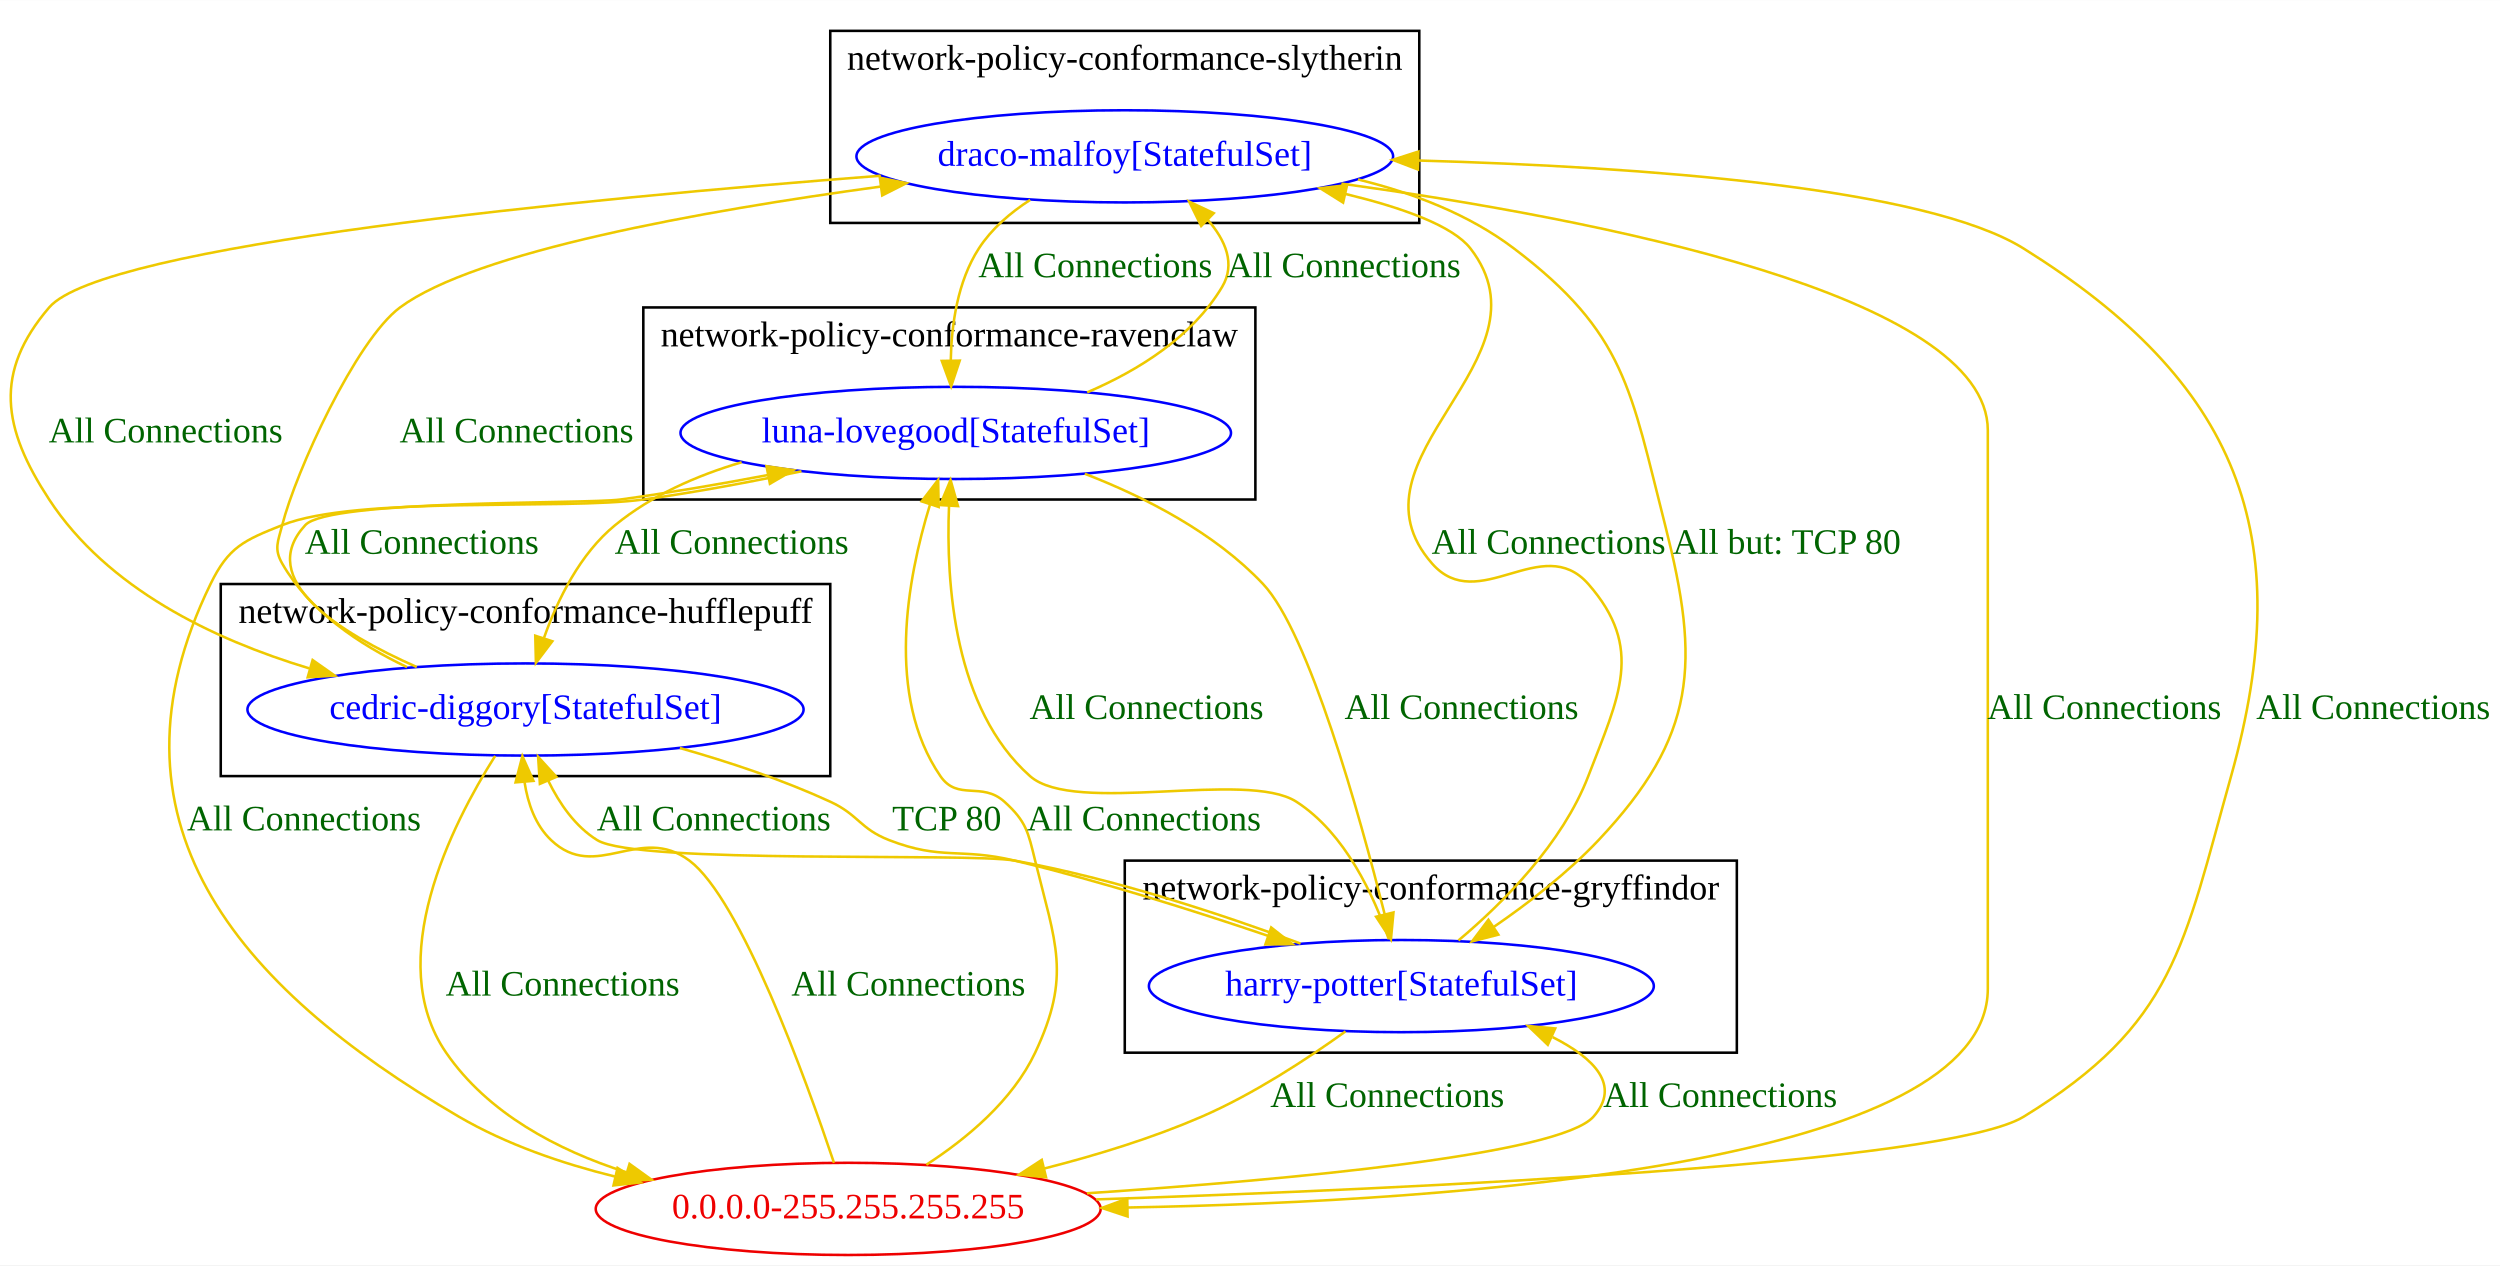
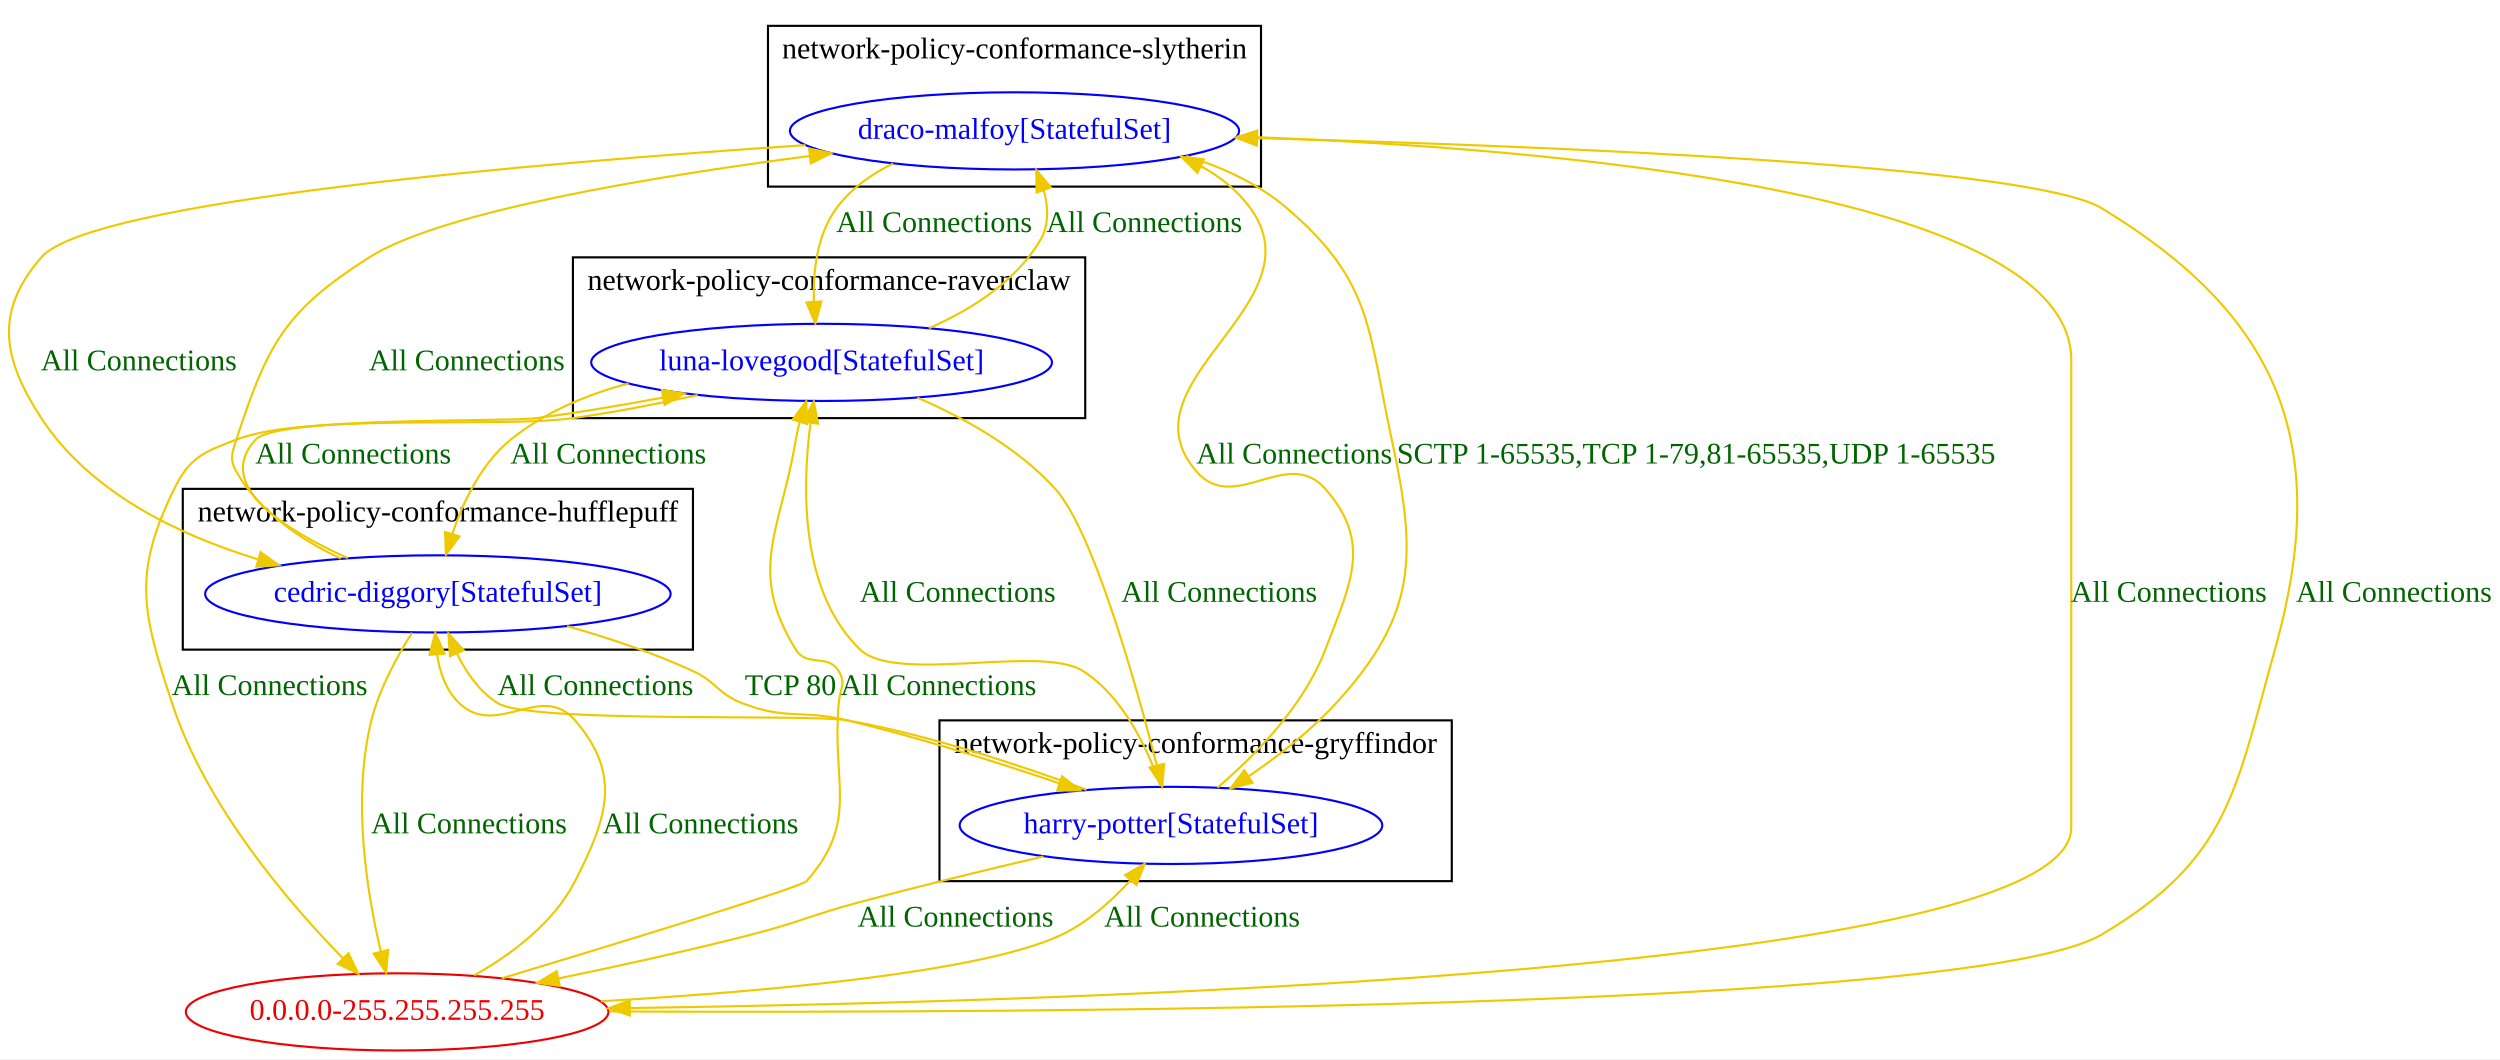
- <svg xmlns="http://www.w3.org/2000/svg" width="976pt" height="494pt" viewBox="0.00 0.00 976.20 494.00">
+ <svg xmlns="http://www.w3.org/2000/svg" width="1166pt" height="494pt" viewBox="0.00 0.00 1166.27 494.00">
  <g id="graph0" class="graph" transform="scale(1 1) rotate(0) translate(4 490)">
-     <polygon fill="white" stroke="transparent" points="-4,4 -4,-490 972.2,-490 972.2,4 -4,4" />
+     <polygon fill="white" stroke="transparent" points="-4,4 -4,-490 1162.27,-490 1162.27,4 -4,4" />
+     <g id="clust3" class="cluster">
+       <polygon fill="none" stroke="black" points="263.27,-295 263.27,-370 502.27,-370 502.27,-295 263.27,-295" />
+       <text text-anchor="middle" x="382.77" y="-354.8" font-family="Times New Roman,serif" font-size="14.00">network-policy-conformance-ravenclaw</text>
+     </g>
    <g id="clust1" class="cluster">
-       <polygon fill="none" stroke="black" points="435.2,-79 435.2,-154 674.2,-154 674.2,-79 435.2,-79" />
-       <text text-anchor="middle" x="554.7" y="-138.8" font-family="Times New Roman,serif" font-size="14.00">network-policy-conformance-gryffindor</text>
+       <polygon fill="none" stroke="black" points="434.27,-79 434.27,-154 673.27,-154 673.27,-79 434.27,-79" />
+       <text text-anchor="middle" x="553.77" y="-138.8" font-family="Times New Roman,serif" font-size="14.00">network-policy-conformance-gryffindor</text>
    </g>
    <g id="clust2" class="cluster">
-       <polygon fill="none" stroke="black" points="82.2,-187 82.2,-262 320.2,-262 320.2,-187 82.2,-187" />
-       <text text-anchor="middle" x="201.2" y="-246.8" font-family="Times New Roman,serif" font-size="14.00">network-policy-conformance-hufflepuff</text>
-     </g>
-     <g id="clust3" class="cluster">
-       <polygon fill="none" stroke="black" points="247.2,-295 247.2,-370 486.2,-370 486.2,-295 247.2,-295" />
-       <text text-anchor="middle" x="366.7" y="-354.8" font-family="Times New Roman,serif" font-size="14.00">network-policy-conformance-ravenclaw</text>
+       <polygon fill="none" stroke="black" points="81.27,-187 81.27,-262 319.27,-262 319.27,-187 81.27,-187" />
+       <text text-anchor="middle" x="200.27" y="-246.8" font-family="Times New Roman,serif" font-size="14.00">network-policy-conformance-hufflepuff</text>
    </g>
    <g id="clust4" class="cluster">
-       <polygon fill="none" stroke="black" points="320.2,-403 320.2,-478 550.2,-478 550.2,-403 320.2,-403" />
-       <text text-anchor="middle" x="435.2" y="-462.8" font-family="Times New Roman,serif" font-size="14.00">network-policy-conformance-slytherin</text>
+       <polygon fill="none" stroke="black" points="354.27,-403 354.27,-478 584.27,-478 584.27,-403 354.27,-403" />
+       <text text-anchor="middle" x="469.27" y="-462.8" font-family="Times New Roman,serif" font-size="14.00">network-policy-conformance-slytherin</text>
    </g>
    <g id="node1" class="node">
-       <ellipse fill="none" stroke="blue" cx="543.2" cy="-105" rx="98.58" ry="18" />
-       <text text-anchor="middle" x="543.2" y="-101.3" font-family="Times New Roman,serif" font-size="14.00" fill="blue">harry-potter[StatefulSet]</text>
+       <ellipse fill="none" stroke="blue" cx="542.27" cy="-105" rx="98.58" ry="18" />
+       <text text-anchor="middle" x="542.27" y="-101.3" font-family="Times New Roman,serif" font-size="14.00" fill="blue">harry-potter[StatefulSet]</text>
    </g>
    <g id="node2" class="node">
-       <ellipse fill="none" stroke="blue" cx="201.2" cy="-213" rx="108.58" ry="18" />
-       <text text-anchor="middle" x="201.2" y="-209.3" font-family="Times New Roman,serif" font-size="14.00" fill="blue">cedric-diggory[StatefulSet]</text>
+       <ellipse fill="none" stroke="blue" cx="200.27" cy="-213" rx="108.58" ry="18" />
+       <text text-anchor="middle" x="200.27" y="-209.3" font-family="Times New Roman,serif" font-size="14.00" fill="blue">cedric-diggory[StatefulSet]</text>
    </g>
    <g id="edge6" class="edge">
-       <path fill="none" stroke="#eec900" d="M503.85,-121.6C473.79,-132.76 431.04,-146.99 392.2,-154 374.35,-157.22 244.61,-152.45 229.2,-162 220.63,-167.31 214.45,-176.25 210.12,-185.12" />
-       <polygon fill="#eec900" stroke="#eec900" points="206.81,-183.96 206.12,-194.53 213.25,-186.7 206.81,-183.96" />
-       <text text-anchor="middle" x="274.7" y="-165.8" font-family="Times New Roman,serif" font-size="14.00" fill="darkgreen">All Connections</text>
+       <path fill="none" stroke="#eec900" d="M502.93,-121.6C472.86,-132.76 430.12,-146.99 391.27,-154 373.43,-157.22 243.69,-152.45 228.27,-162 219.7,-167.31 213.53,-176.25 209.2,-185.12" />
+       <polygon fill="#eec900" stroke="#eec900" points="205.89,-183.96 205.2,-194.53 212.33,-186.7 205.89,-183.96" />
+       <text text-anchor="middle" x="273.77" y="-165.8" font-family="Times New Roman,serif" font-size="14.00" fill="darkgreen">All Connections</text>
    </g>
    <g id="node3" class="node">
-       <ellipse fill="none" stroke="blue" cx="369.2" cy="-321" rx="107.48" ry="18" />
-       <text text-anchor="middle" x="369.2" y="-317.3" font-family="Times New Roman,serif" font-size="14.00" fill="blue">luna-lovegood[StatefulSet]</text>
+       <ellipse fill="none" stroke="blue" cx="379.27" cy="-321" rx="107.48" ry="18" />
+       <text text-anchor="middle" x="379.27" y="-317.3" font-family="Times New Roman,serif" font-size="14.00" fill="blue">luna-lovegood[StatefulSet]</text>
    </g>
    <g id="edge7" class="edge">
-       <path fill="none" stroke="#eec900" d="M538.3,-123.27C532.58,-140.03 521.35,-164.68 502.2,-177 482.67,-189.56 415.56,-171.59 398.2,-187 368.63,-213.24 365.32,-261.98 366.58,-292.6" />
-       <polygon fill="#eec900" stroke="#eec900" points="363.09,-292.84 367.18,-302.62 370.07,-292.43 363.09,-292.84" />
-       <text text-anchor="middle" x="443.7" y="-209.3" font-family="Times New Roman,serif" font-size="14.00" fill="darkgreen">All Connections</text>
+       <path fill="none" stroke="#eec900" d="M537.38,-123.27C531.66,-140.03 520.43,-164.68 501.27,-177 481.75,-189.56 414.01,-170.9 397.27,-187 369.19,-214.02 370.12,-262.52 374.14,-292.89" />
+       <polygon fill="#eec900" stroke="#eec900" points="370.69,-293.45 375.65,-302.81 377.61,-292.39 370.69,-293.45" />
+       <text text-anchor="middle" x="442.77" y="-209.3" font-family="Times New Roman,serif" font-size="14.00" fill="darkgreen">All Connections</text>
    </g>
    <g id="node4" class="node">
-       <ellipse fill="none" stroke="blue" cx="435.2" cy="-429" rx="104.78" ry="18" />
-       <text text-anchor="middle" x="435.2" y="-425.3" font-family="Times New Roman,serif" font-size="14.00" fill="blue">draco-malfoy[StatefulSet]</text>
+       <ellipse fill="none" stroke="blue" cx="469.27" cy="-429" rx="104.78" ry="18" />
+       <text text-anchor="middle" x="469.27" y="-425.3" font-family="Times New Roman,serif" font-size="14.00" fill="blue">draco-malfoy[StatefulSet]</text>
    </g>
    <g id="edge8" class="edge">
-       <path fill="none" stroke="#eec900" d="M565.49,-122.82C583.01,-137.55 606.08,-160.67 616.2,-187 628.15,-218.12 638.18,-236.94 616.2,-262 598.16,-282.55 573.23,-249.45 555.2,-270 518.87,-311.4 603.9,-349.45 570.2,-393 563.32,-401.88 543.7,-408.92 521.48,-414.29" />
-       <polygon fill="#eec900" stroke="#eec900" points="520.45,-410.94 511.47,-416.56 522,-417.76 520.45,-410.94" />
-       <text text-anchor="middle" x="600.7" y="-273.8" font-family="Times New Roman,serif" font-size="14.00" fill="darkgreen">All Connections</text>
+       <path fill="none" stroke="#eec900" d="M563.93,-122.59C581.25,-137.34 604.24,-160.62 614.27,-187 626.12,-218.16 636.23,-236.92 614.27,-262 596.55,-282.24 572,-249.76 554.27,-270 517.53,-311.97 612.2,-347.97 579.27,-393 573.24,-401.25 565.25,-407.6 556.31,-412.49" />
+       <polygon fill="#eec900" stroke="#eec900" points="554.61,-409.42 547.1,-416.89 557.63,-415.73 554.61,-409.42" />
+       <text text-anchor="middle" x="599.77" y="-273.8" font-family="Times New Roman,serif" font-size="14.00" fill="darkgreen">All Connections</text>
    </g>
    <g id="node5" class="node">
-       <ellipse fill="none" stroke="#ee0000" cx="327.2" cy="-18" rx="98.58" ry="18" />
-       <text text-anchor="middle" x="327.2" y="-14.3" font-family="Times New Roman,serif" font-size="14.00" fill="#ee0000">0.0.0.0-255.255.255.255</text>
+       <ellipse fill="none" stroke="#ee0000" cx="181.27" cy="-18" rx="98.58" ry="18" />
+       <text text-anchor="middle" x="181.27" y="-14.3" font-family="Times New Roman,serif" font-size="14.00" fill="#ee0000">0.0.0.0-255.255.255.255</text>
    </g>
    <g id="edge5" class="edge">
-       <path fill="none" stroke="#eec900" d="M521.41,-87.32C506.33,-76.47 485.41,-62.77 465.2,-54 445.9,-45.63 424.19,-38.96 403.8,-33.78" />
-       <polygon fill="#eec900" stroke="#eec900" points="404.46,-30.34 393.91,-31.36 402.79,-37.14 404.46,-30.34" />
-       <text text-anchor="middle" x="537.7" y="-57.8" font-family="Times New Roman,serif" font-size="14.00" fill="darkgreen">All Connections</text>
+       <path fill="none" stroke="#eec900" d="M482.77,-90.53C456.21,-84.32 424.59,-76.63 396.27,-69 373.87,-62.96 368.75,-59.75 346.27,-54 317.09,-46.54 284.72,-39.42 256.43,-33.58" />
+       <polygon fill="#eec900" stroke="#eec900" points="257.11,-30.15 246.61,-31.57 255.7,-37 257.11,-30.15" />
+       <text text-anchor="middle" x="441.77" y="-57.8" font-family="Times New Roman,serif" font-size="14.00" fill="darkgreen">All Connections</text>
    </g>
    <g id="edge10" class="edge">
-       <path fill="none" stroke="#eec900" d="M261.46,-197.96C280.66,-192.52 301.72,-185.52 320.2,-177 331.28,-171.89 331.82,-166.41 343.2,-162 363.77,-154.02 370.74,-159.13 392.2,-154 425.61,-146.01 462.35,-134.39 491.23,-124.59" />
-       <polygon fill="#eec900" stroke="#eec900" points="492.38,-127.89 500.71,-121.34 490.11,-121.27 492.38,-127.89" />
-       <text text-anchor="middle" x="365.7" y="-165.8" font-family="Times New Roman,serif" font-size="14.00" fill="darkgreen">TCP 80</text>
+       <path fill="none" stroke="#eec900" d="M260.53,-197.96C279.74,-192.52 300.79,-185.52 319.27,-177 330.36,-171.89 330.9,-166.41 342.27,-162 362.85,-154.02 369.81,-159.13 391.27,-154 424.68,-146.01 461.43,-134.39 490.31,-124.59" />
+       <polygon fill="#eec900" stroke="#eec900" points="491.46,-127.89 499.78,-121.34 489.19,-121.27 491.46,-127.89" />
+       <text text-anchor="middle" x="364.77" y="-165.8" font-family="Times New Roman,serif" font-size="14.00" fill="darkgreen">TCP 80</text>
    </g>
    <g id="edge11" class="edge">
-       <path fill="none" stroke="#eec900" d="M158.74,-229.59C128.2,-243.08 95.58,-263.72 115.2,-285 124.49,-295.08 224.61,-293.16 238.2,-295 256.96,-297.55 277.11,-301.02 295.84,-304.56" />
-       <polygon fill="#eec900" stroke="#eec900" points="295.31,-308.02 305.79,-306.48 296.63,-301.15 295.31,-308.02" />
-       <text text-anchor="middle" x="160.7" y="-273.8" font-family="Times New Roman,serif" font-size="14.00" fill="darkgreen">All Connections</text>
+       <path fill="none" stroke="#eec900" d="M158.24,-229.69C128.01,-243.24 95.74,-263.91 115.27,-285 125.2,-295.71 231.8,-293.09 246.27,-295 265.51,-297.53 286.19,-301.04 305.36,-304.62" />
+       <polygon fill="#eec900" stroke="#eec900" points="304.76,-308.07 315.24,-306.49 306.06,-301.19 304.76,-308.07" />
+       <text text-anchor="middle" x="160.77" y="-273.8" font-family="Times New Roman,serif" font-size="14.00" fill="darkgreen">All Connections</text>
    </g>
    <g id="edge12" class="edge">
-       <path fill="none" stroke="#eec900" d="M154.93,-229.55C136.35,-238.34 116.83,-251.38 106.2,-270 102.89,-275.79 104.56,-278.54 106.2,-285 111.47,-305.82 134.95,-357.2 152.2,-370 181.61,-391.83 269.59,-407.63 339.73,-417.18" />
-       <polygon fill="#eec900" stroke="#eec900" points="339.56,-420.68 349.94,-418.54 340.49,-413.75 339.56,-420.68" />
-       <text text-anchor="middle" x="197.7" y="-317.3" font-family="Times New Roman,serif" font-size="14.00" fill="darkgreen">All Connections</text>
+       <path fill="none" stroke="#eec900" d="M154.98,-229.43C136.44,-238.24 116.88,-251.34 106.27,-270 102.98,-275.8 104.21,-278.66 106.27,-285 120.77,-329.46 128.79,-344.95 168.27,-370 201.87,-391.32 298.92,-407.52 373.83,-417.31" />
+       <polygon fill="#eec900" stroke="#eec900" points="373.41,-420.79 383.78,-418.59 374.31,-413.84 373.41,-420.79" />
+       <text text-anchor="middle" x="213.77" y="-317.3" font-family="Times New Roman,serif" font-size="14.00" fill="darkgreen">All Connections</text>
    </g>
    <g id="edge9" class="edge">
-       <path fill="none" stroke="#eec900" d="M189.35,-194.88C172.3,-167.92 145.46,-114.93 170.2,-79 186.48,-55.35 213.45,-41.01 240.47,-32.33" />
-       <polygon fill="#eec900" stroke="#eec900" points="241.82,-35.58 250.42,-29.38 239.83,-28.87 241.82,-35.58" />
-       <text text-anchor="middle" x="215.7" y="-101.3" font-family="Times New Roman,serif" font-size="14.00" fill="darkgreen">All Connections</text>
+       <path fill="none" stroke="#eec900" d="M188.24,-194.9C181.19,-183.81 172.96,-168.73 169.27,-154 160.1,-117.37 167.14,-73.61 173.68,-46.05" />
+       <polygon fill="#eec900" stroke="#eec900" points="177.08,-46.89 176.12,-36.33 170.29,-45.18 177.08,-46.89" />
+       <text text-anchor="middle" x="214.77" y="-101.3" font-family="Times New Roman,serif" font-size="14.00" fill="darkgreen">All Connections</text>
    </g>
    <g id="edge14" class="edge">
-       <path fill="none" stroke="#eec900" d="M419.59,-305.05C443.29,-295.87 470.39,-281.96 489.2,-262 507.06,-243.04 526.78,-172.37 536.71,-132.97" />
-       <polygon fill="#eec900" stroke="#eec900" points="540.12,-133.76 539.13,-123.21 533.33,-132.08 540.12,-133.76" />
-       <text text-anchor="middle" x="566.7" y="-209.3" font-family="Times New Roman,serif" font-size="14.00" fill="darkgreen">All Connections</text>
+       <path fill="none" stroke="#eec900" d="M423.98,-304.54C445.76,-295.11 470.93,-281.14 488.27,-262 505.76,-242.7 525.64,-172.17 535.7,-132.88" />
+       <polygon fill="#eec900" stroke="#eec900" points="539.1,-133.71 538.15,-123.16 532.31,-132 539.1,-133.71" />
+       <text text-anchor="middle" x="564.77" y="-209.3" font-family="Times New Roman,serif" font-size="14.00" fill="darkgreen">All Connections</text>
    </g>
    <g id="edge15" class="edge">
-       <path fill="none" stroke="#eec900" d="M285.59,-309.55C267.91,-304.33 250.34,-296.56 236.2,-285 222.53,-273.84 213.77,-256.02 208.43,-241.02" />
-       <polygon fill="#eec900" stroke="#eec900" points="211.67,-239.65 205.26,-231.21 205.01,-241.8 211.67,-239.65" />
-       <text text-anchor="middle" x="281.7" y="-273.8" font-family="Times New Roman,serif" font-size="14.00" fill="darkgreen">All Connections</text>
+       <path fill="none" stroke="#eec900" d="M289.22,-311.2C269.57,-305.92 249.97,-297.71 234.27,-285 220.64,-273.96 212.13,-256.14 207.03,-241.11" />
+       <polygon fill="#eec900" stroke="#eec900" points="210.3,-239.82 204.03,-231.27 203.6,-241.86 210.3,-239.82" />
+       <text text-anchor="middle" x="279.77" y="-273.8" font-family="Times New Roman,serif" font-size="14.00" fill="darkgreen">All Connections</text>
    </g>
    <g id="edge16" class="edge">
-       <path fill="none" stroke="#eec900" d="M420.53,-336.85C440.61,-345.45 461.58,-358.55 473.2,-378 478.55,-386.96 474.59,-396.21 467.53,-404.28" />
-       <polygon fill="#eec900" stroke="#eec900" points="465.04,-401.81 460.35,-411.31 469.94,-406.81 465.04,-401.81" />
-       <text text-anchor="middle" x="520.7" y="-381.8" font-family="Times New Roman,serif" font-size="14.00" fill="darkgreen">All Connections</text>
+       <path fill="none" stroke="#eec900" d="M429.38,-336.97C449.16,-345.61 469.85,-358.7 481.27,-378 485.43,-385.02 485.09,-393.4 482.93,-401.28" />
+       <polygon fill="#eec900" stroke="#eec900" points="479.58,-400.25 479.43,-410.84 486.15,-402.66 479.58,-400.25" />
+       <text text-anchor="middle" x="529.77" y="-381.8" font-family="Times New Roman,serif" font-size="14.00" fill="darkgreen">All Connections</text>
    </g>
    <g id="edge13" class="edge">
-       <path fill="none" stroke="#eec900" d="M308.96,-306.02C289.36,-301.91 267.44,-297.78 247.2,-295 216.08,-290.73 135.38,-296.63 106.2,-285 91.24,-279.04 85.25,-276.48 78.2,-262 33.52,-170.3 87.06,-105.35 175.2,-54 193.68,-43.23 215.23,-35.78 236.19,-30.61" />
-       <polygon fill="#eec900" stroke="#eec900" points="237.13,-33.99 246.09,-28.33 235.56,-27.17 237.13,-33.99" />
-       <text text-anchor="middle" x="114.7" y="-165.8" font-family="Times New Roman,serif" font-size="14.00" fill="darkgreen">All Connections</text>
+       <path fill="none" stroke="#eec900" d="M321.46,-305.77C302.97,-301.7 282.35,-297.65 263.27,-295 228.65,-290.19 138.9,-297.55 106.27,-285 90.92,-279.1 84.52,-276.77 77.27,-262 57.7,-222.1 62.43,-204.24 76.27,-162 91.9,-114.32 130.16,-69.41 155.92,-43.06" />
+       <polygon fill="#eec900" stroke="#eec900" points="158.57,-45.36 163.15,-35.81 153.61,-40.42 158.57,-45.36" />
+       <text text-anchor="middle" x="121.77" y="-165.8" font-family="Times New Roman,serif" font-size="14.00" fill="darkgreen">All Connections</text>
    </g>
    <g id="edge18" class="edge">
-       <path fill="none" stroke="#eec900" d="M526.27,-419.97C547.81,-414.72 569.61,-406.33 587.2,-393 630.79,-359.96 632.66,-338 646.2,-285 660.02,-230.86 658.51,-202.67 620.2,-162 608.18,-149.25 592.91,-137.45 579.15,-128.01" />
-       <polygon fill="#eec900" stroke="#eec900" points="581.07,-125.09 570.81,-122.45 577.19,-130.91 581.07,-125.09" />
-       <text text-anchor="middle" x="693.7" y="-273.8" font-family="Times New Roman,serif" font-size="14.00" fill="darkgreen">All but: TCP 80</text>
+       <path fill="none" stroke="#eec900" d="M549.41,-417.27C566.28,-412.06 582.97,-404.36 596.27,-393 636.35,-358.77 634.13,-336.52 645.27,-285 657.08,-230.39 657,-203.22 619.27,-162 607.44,-149.08 592.21,-137.25 578.42,-127.84" />
+       <polygon fill="#eec900" stroke="#eec900" points="580.33,-124.9 570.06,-122.29 576.46,-130.74 580.33,-124.9" />
+       <text text-anchor="middle" x="787.27" y="-273.8" font-family="Times New Roman,serif" font-size="14.00" fill="darkgreen">SCTP 1-65535,TCP 1-79,81-65535,UDP 1-65535</text>
    </g>
    <g id="edge19" class="edge">
-       <path fill="none" stroke="#eec900" d="M339.94,-421.44C222.57,-412.37 36.03,-394.32 15.2,-370 -6.49,-344.68 -3.07,-322.88 15.2,-295 37.88,-260.38 78.92,-240.48 116.69,-229.08" />
-       <polygon fill="#eec900" stroke="#eec900" points="118.07,-232.32 126.73,-226.22 116.15,-225.59 118.07,-232.32" />
-       <text text-anchor="middle" x="60.7" y="-317.3" font-family="Times New Roman,serif" font-size="14.00" fill="darkgreen">All Connections</text>
+       <path fill="none" stroke="#eec900" d="M371.78,-422.35C245.38,-414 38.29,-396.45 15.27,-370 -6.61,-344.86 -2.97,-322.9 15.27,-295 37.82,-260.52 78.64,-240.63 116.21,-229.19" />
+       <polygon fill="#eec900" stroke="#eec900" points="117.55,-232.45 126.19,-226.33 115.62,-225.72 117.55,-232.45" />
+       <text text-anchor="middle" x="60.77" y="-317.3" font-family="Times New Roman,serif" font-size="14.00" fill="darkgreen">All Connections</text>
    </g>
    <g id="edge20" class="edge">
-       <path fill="none" stroke="#eec900" d="M398.26,-412C390.5,-406.99 383.17,-400.71 378.2,-393 369.93,-380.19 367.52,-363.34 367.25,-349.28" />
-       <polygon fill="#eec900" stroke="#eec900" points="370.75,-349.23 367.4,-339.18 363.75,-349.12 370.75,-349.23" />
-       <text text-anchor="middle" x="423.7" y="-381.8" font-family="Times New Roman,serif" font-size="14.00" fill="darkgreen">All Connections</text>
+       <path fill="none" stroke="#eec900" d="M412.63,-413.8C402.44,-408.8 392.95,-402.06 386.27,-393 377.2,-380.68 375.25,-363.72 375.67,-349.47" />
+       <polygon fill="#eec900" stroke="#eec900" points="379.18,-349.43 376.37,-339.22 372.19,-348.96 379.18,-349.43" />
+       <text text-anchor="middle" x="431.77" y="-381.8" font-family="Times New Roman,serif" font-size="14.00" fill="darkgreen">All Connections</text>
    </g>
    <g id="edge17" class="edge">
-       <path fill="none" stroke="#eec900" d="M519.8,-418.35C619.63,-404.55 772.2,-374.82 772.2,-322 772.2,-322 772.2,-322 772.2,-104 772.2,-35.82 568.13,-21 436.38,-18.54" />
-       <polygon fill="#eec900" stroke="#eec900" points="436.29,-15.04 426.23,-18.37 436.17,-22.04 436.29,-15.04" />
-       <text text-anchor="middle" x="817.7" y="-209.3" font-family="Times New Roman,serif" font-size="14.00" fill="darkgreen">All Connections</text>
+       <path fill="none" stroke="#eec900" d="M572.92,-426.39C717.53,-421.27 962.27,-400.96 962.27,-322 962.27,-322 962.27,-322 962.27,-104 962.27,-37.16 504.4,-22.85 289.82,-19.8" />
+       <polygon fill="#eec900" stroke="#eec900" points="289.84,-16.3 279.79,-19.67 289.74,-23.3 289.84,-16.3" />
+       <text text-anchor="middle" x="1007.77" y="-209.3" font-family="Times New Roman,serif" font-size="14.00" fill="darkgreen">All Connections</text>
    </g>
    <g id="edge1" class="edge">
-       <path fill="none" stroke="#eec900" d="M420.46,-24.1C500.52,-29.47 605.07,-39.2 618.2,-54 629.06,-66.25 618.52,-76.84 602.25,-85.08" />
-       <polygon fill="#eec900" stroke="#eec900" points="600.38,-82.08 592.72,-89.41 603.28,-88.46 600.38,-82.08" />
-       <text text-anchor="middle" x="667.7" y="-57.8" font-family="Times New Roman,serif" font-size="14.00" fill="darkgreen">All Connections</text>
+       <path fill="none" stroke="#eec900" d="M276.31,-22.97C353.13,-27.42 454.35,-36.44 491.27,-54 503.52,-59.83 514.61,-69.8 523.3,-79.31" />
+       <polygon fill="#eec900" stroke="#eec900" points="520.83,-81.81 530.01,-87.1 526.13,-77.24 520.83,-81.81" />
+       <text text-anchor="middle" x="556.77" y="-57.8" font-family="Times New Roman,serif" font-size="14.00" fill="darkgreen">All Connections</text>
    </g>
    <g id="edge2" class="edge">
-       <path fill="none" stroke="#eec900" d="M321.65,-36.02C310.62,-68.84 285.26,-138.95 265.2,-154 245.79,-168.56 228.78,-145.28 211.2,-162 205.06,-167.83 202.11,-176.29 200.83,-184.59" />
-       <polygon fill="#eec900" stroke="#eec900" points="197.32,-184.55 199.98,-194.81 204.3,-185.14 197.32,-184.55" />
-       <text text-anchor="middle" x="350.7" y="-101.3" font-family="Times New Roman,serif" font-size="14.00" fill="darkgreen">All Connections</text>
+       <path fill="none" stroke="#eec900" d="M217.15,-34.99C234.77,-44.91 254.32,-59.53 264.27,-79 279.44,-108.68 286.05,-128.76 264.27,-154 248.43,-172.37 227.86,-145.28 210.27,-162 204.14,-167.83 201.19,-176.29 199.91,-184.59" />
+       <polygon fill="#eec900" stroke="#eec900" points="196.4,-184.55 199.05,-194.81 203.37,-185.14 196.4,-184.55" />
+       <text text-anchor="middle" x="322.77" y="-101.3" font-family="Times New Roman,serif" font-size="14.00" fill="darkgreen">All Connections</text>
    </g>
    <g id="edge3" class="edge">
-       <path fill="none" stroke="#eec900" d="M357.72,-35.24C373.54,-45.48 391.37,-60.31 400.2,-79 414.44,-109.14 408.13,-121.63 400.2,-154 397.45,-165.2 396.75,-169.27 388.2,-177 379.32,-185.03 369.96,-177.13 363.2,-187 341.77,-218.24 350.24,-263.98 359.1,-292.86" />
-       <polygon fill="#eec900" stroke="#eec900" points="355.88,-294.27 362.33,-302.68 362.53,-292.09 355.88,-294.27" />
-       <text text-anchor="middle" x="442.7" y="-165.8" font-family="Times New Roman,serif" font-size="14.00" fill="darkgreen">All Connections</text>
+       <path fill="none" stroke="#eec900" d="M230.14,-33.68C285.91,-50.53 369.82,-76.22 372.27,-79 397.07,-107.12 383.93,-124.66 387.27,-162 387.87,-168.64 390.78,-171.33 387.27,-177 382.05,-185.45 372.5,-178.55 367.27,-187 344.38,-224.05 360.11,-242.04 367.27,-285 367.72,-287.7 368.36,-290.47 369.1,-293.21" />
+       <polygon fill="#eec900" stroke="#eec900" points="365.79,-294.36 372.13,-302.85 372.47,-292.26 365.79,-294.36" />
+       <text text-anchor="middle" x="433.77" y="-165.8" font-family="Times New Roman,serif" font-size="14.00" fill="darkgreen">All Connections</text>
    </g>
    <g id="edge4" class="edge">
-       <path fill="none" stroke="#eec900" d="M424.07,-21.71C549.63,-25.93 756.15,-35.58 786.2,-54 845.2,-90.17 848.5,-120.36 867.2,-187 893.77,-281.72 869.64,-340.89 786.2,-393 747.85,-416.95 636.97,-424.91 549.99,-427.37" />
-       <polygon fill="#eec900" stroke="#eec900" points="549.68,-423.87 539.77,-427.63 549.86,-430.87 549.68,-423.87" />
-       <text text-anchor="middle" x="922.7" y="-209.3" font-family="Times New Roman,serif" font-size="14.00" fill="darkgreen">All Connections</text>
+       <path fill="none" stroke="#eec900" d="M280.3,-18.2C480.16,-17.32 917.81,-19.44 976.27,-54 1035.85,-89.22 1038.58,-120.36 1057.27,-187 1083.85,-281.72 1060.5,-342.17 976.27,-393 943.48,-412.79 721.88,-421.84 582.72,-425.61" />
+       <polygon fill="#eec900" stroke="#eec900" points="582.34,-422.12 572.43,-425.88 582.52,-429.12 582.34,-422.12" />
+       <text text-anchor="middle" x="1112.77" y="-209.3" font-family="Times New Roman,serif" font-size="14.00" fill="darkgreen">All Connections</text>
    </g>
  </g>
</svg>
